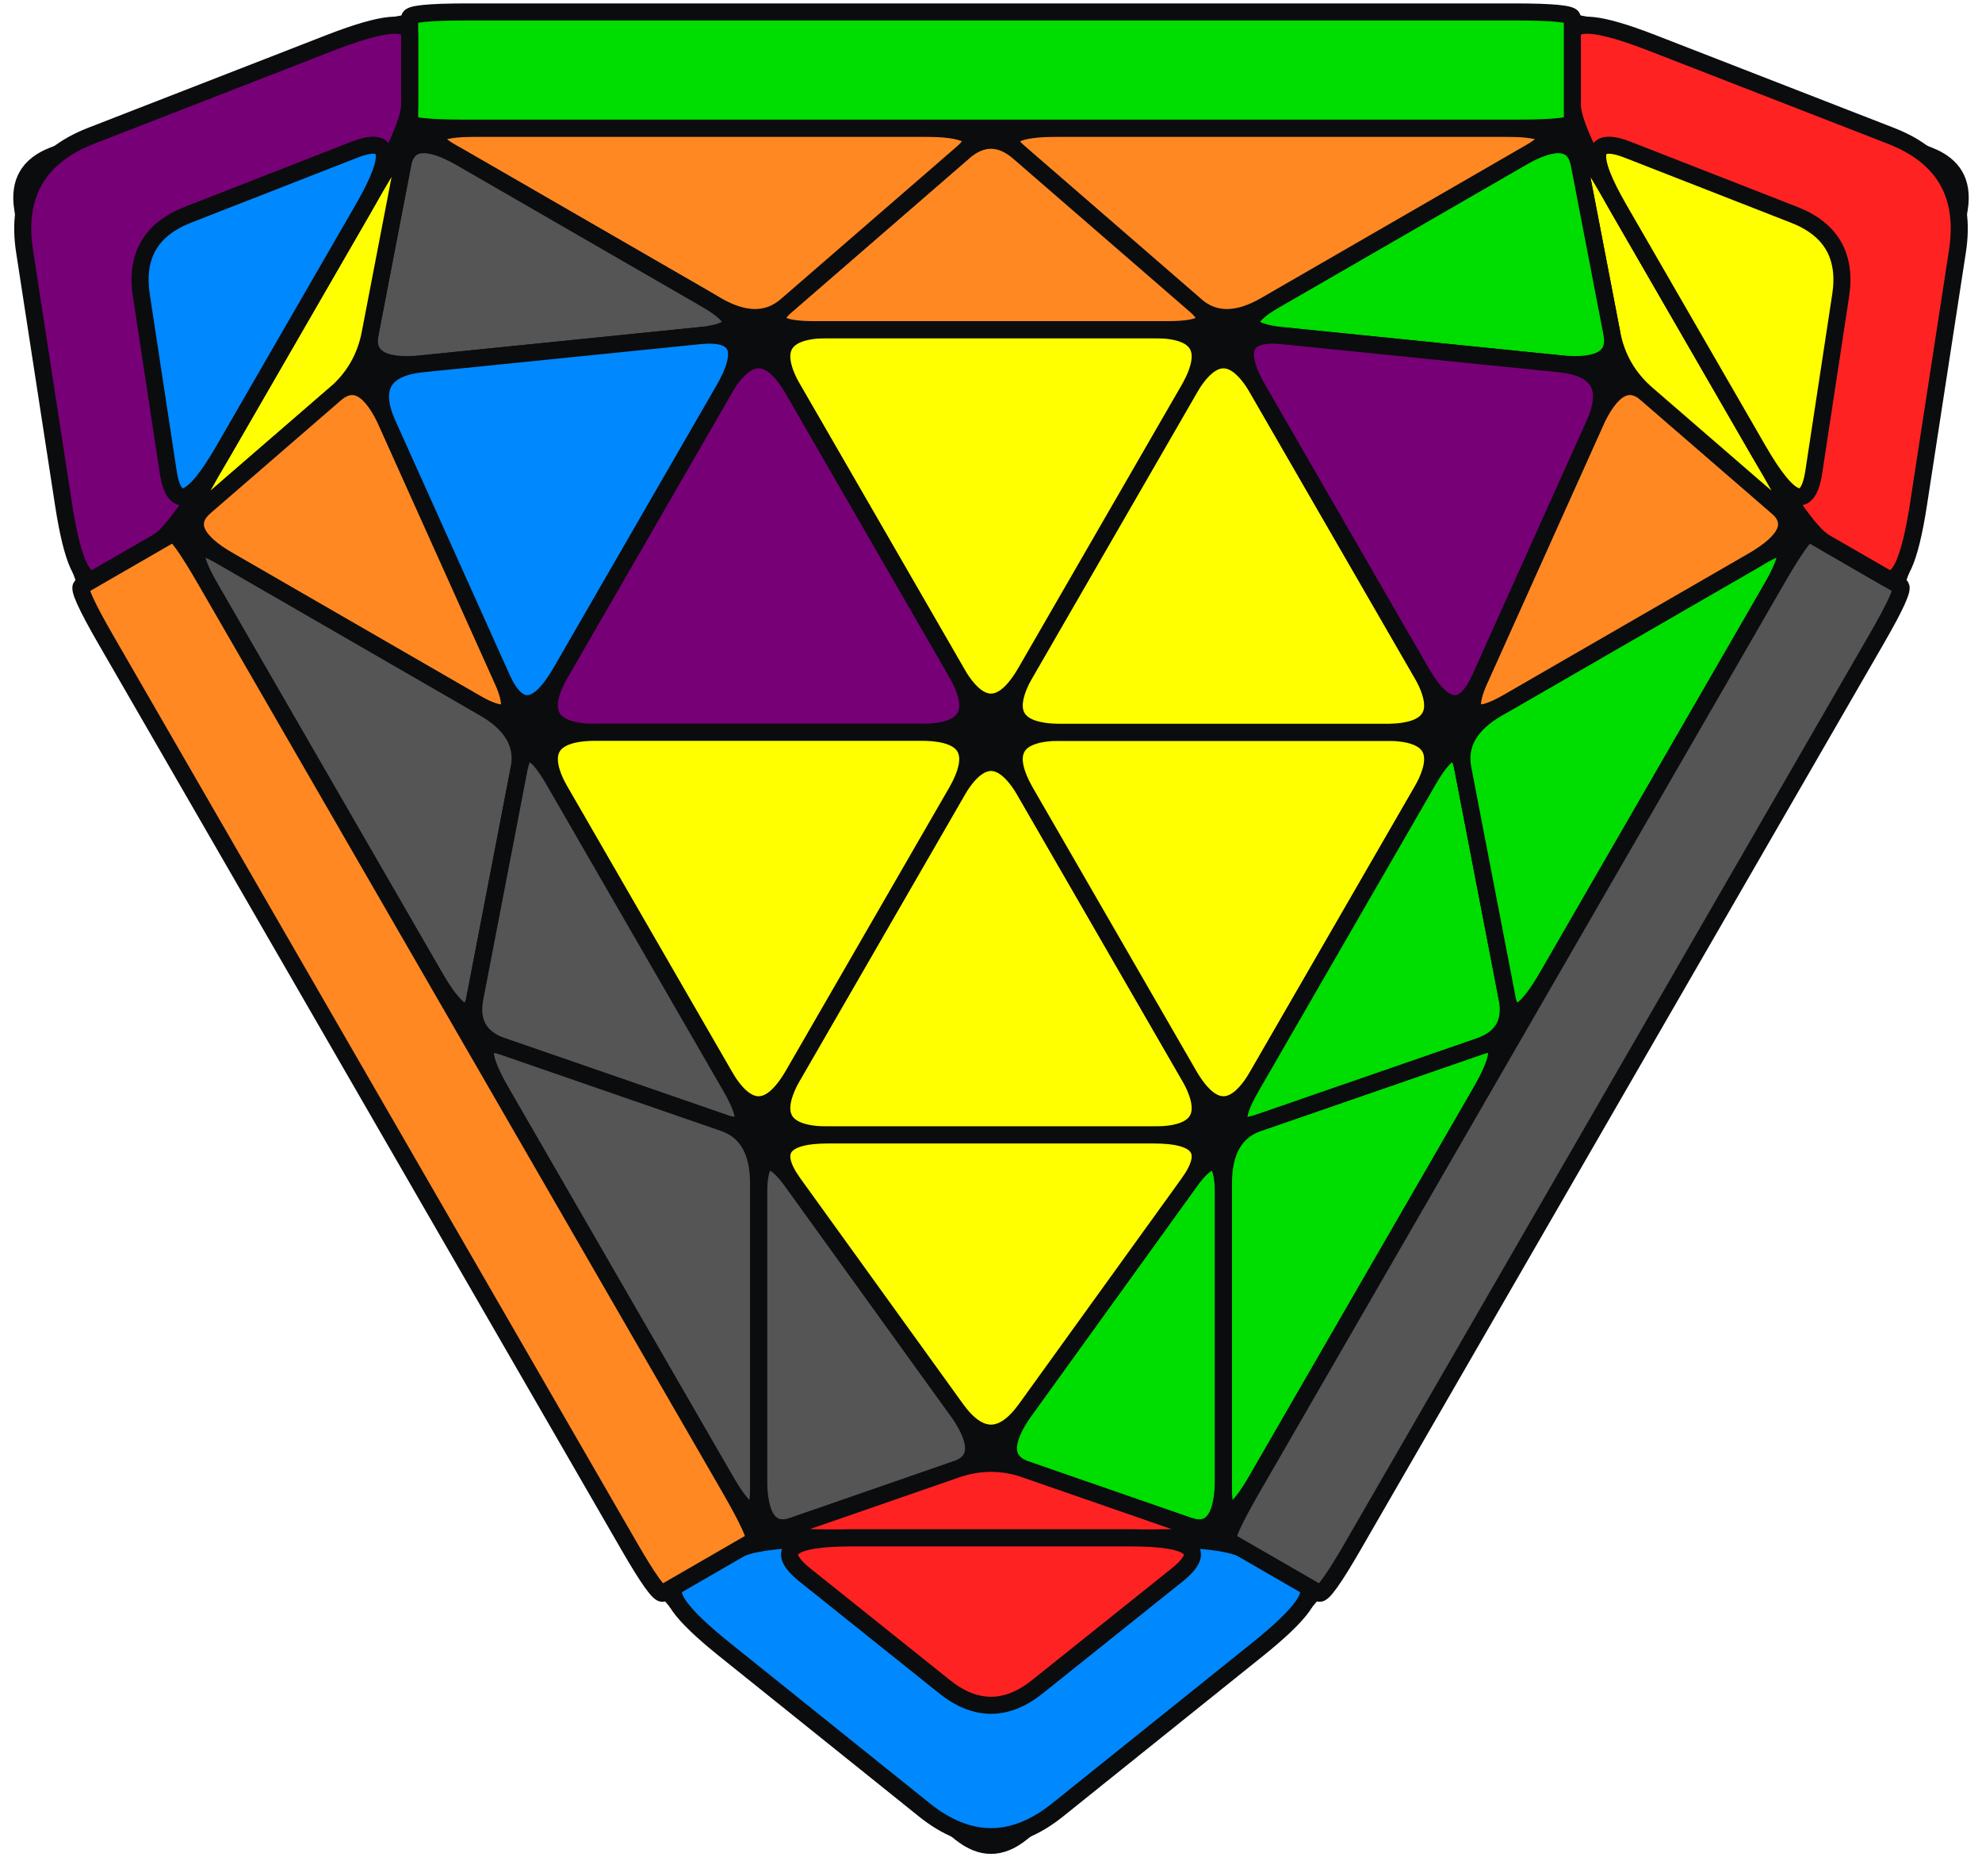
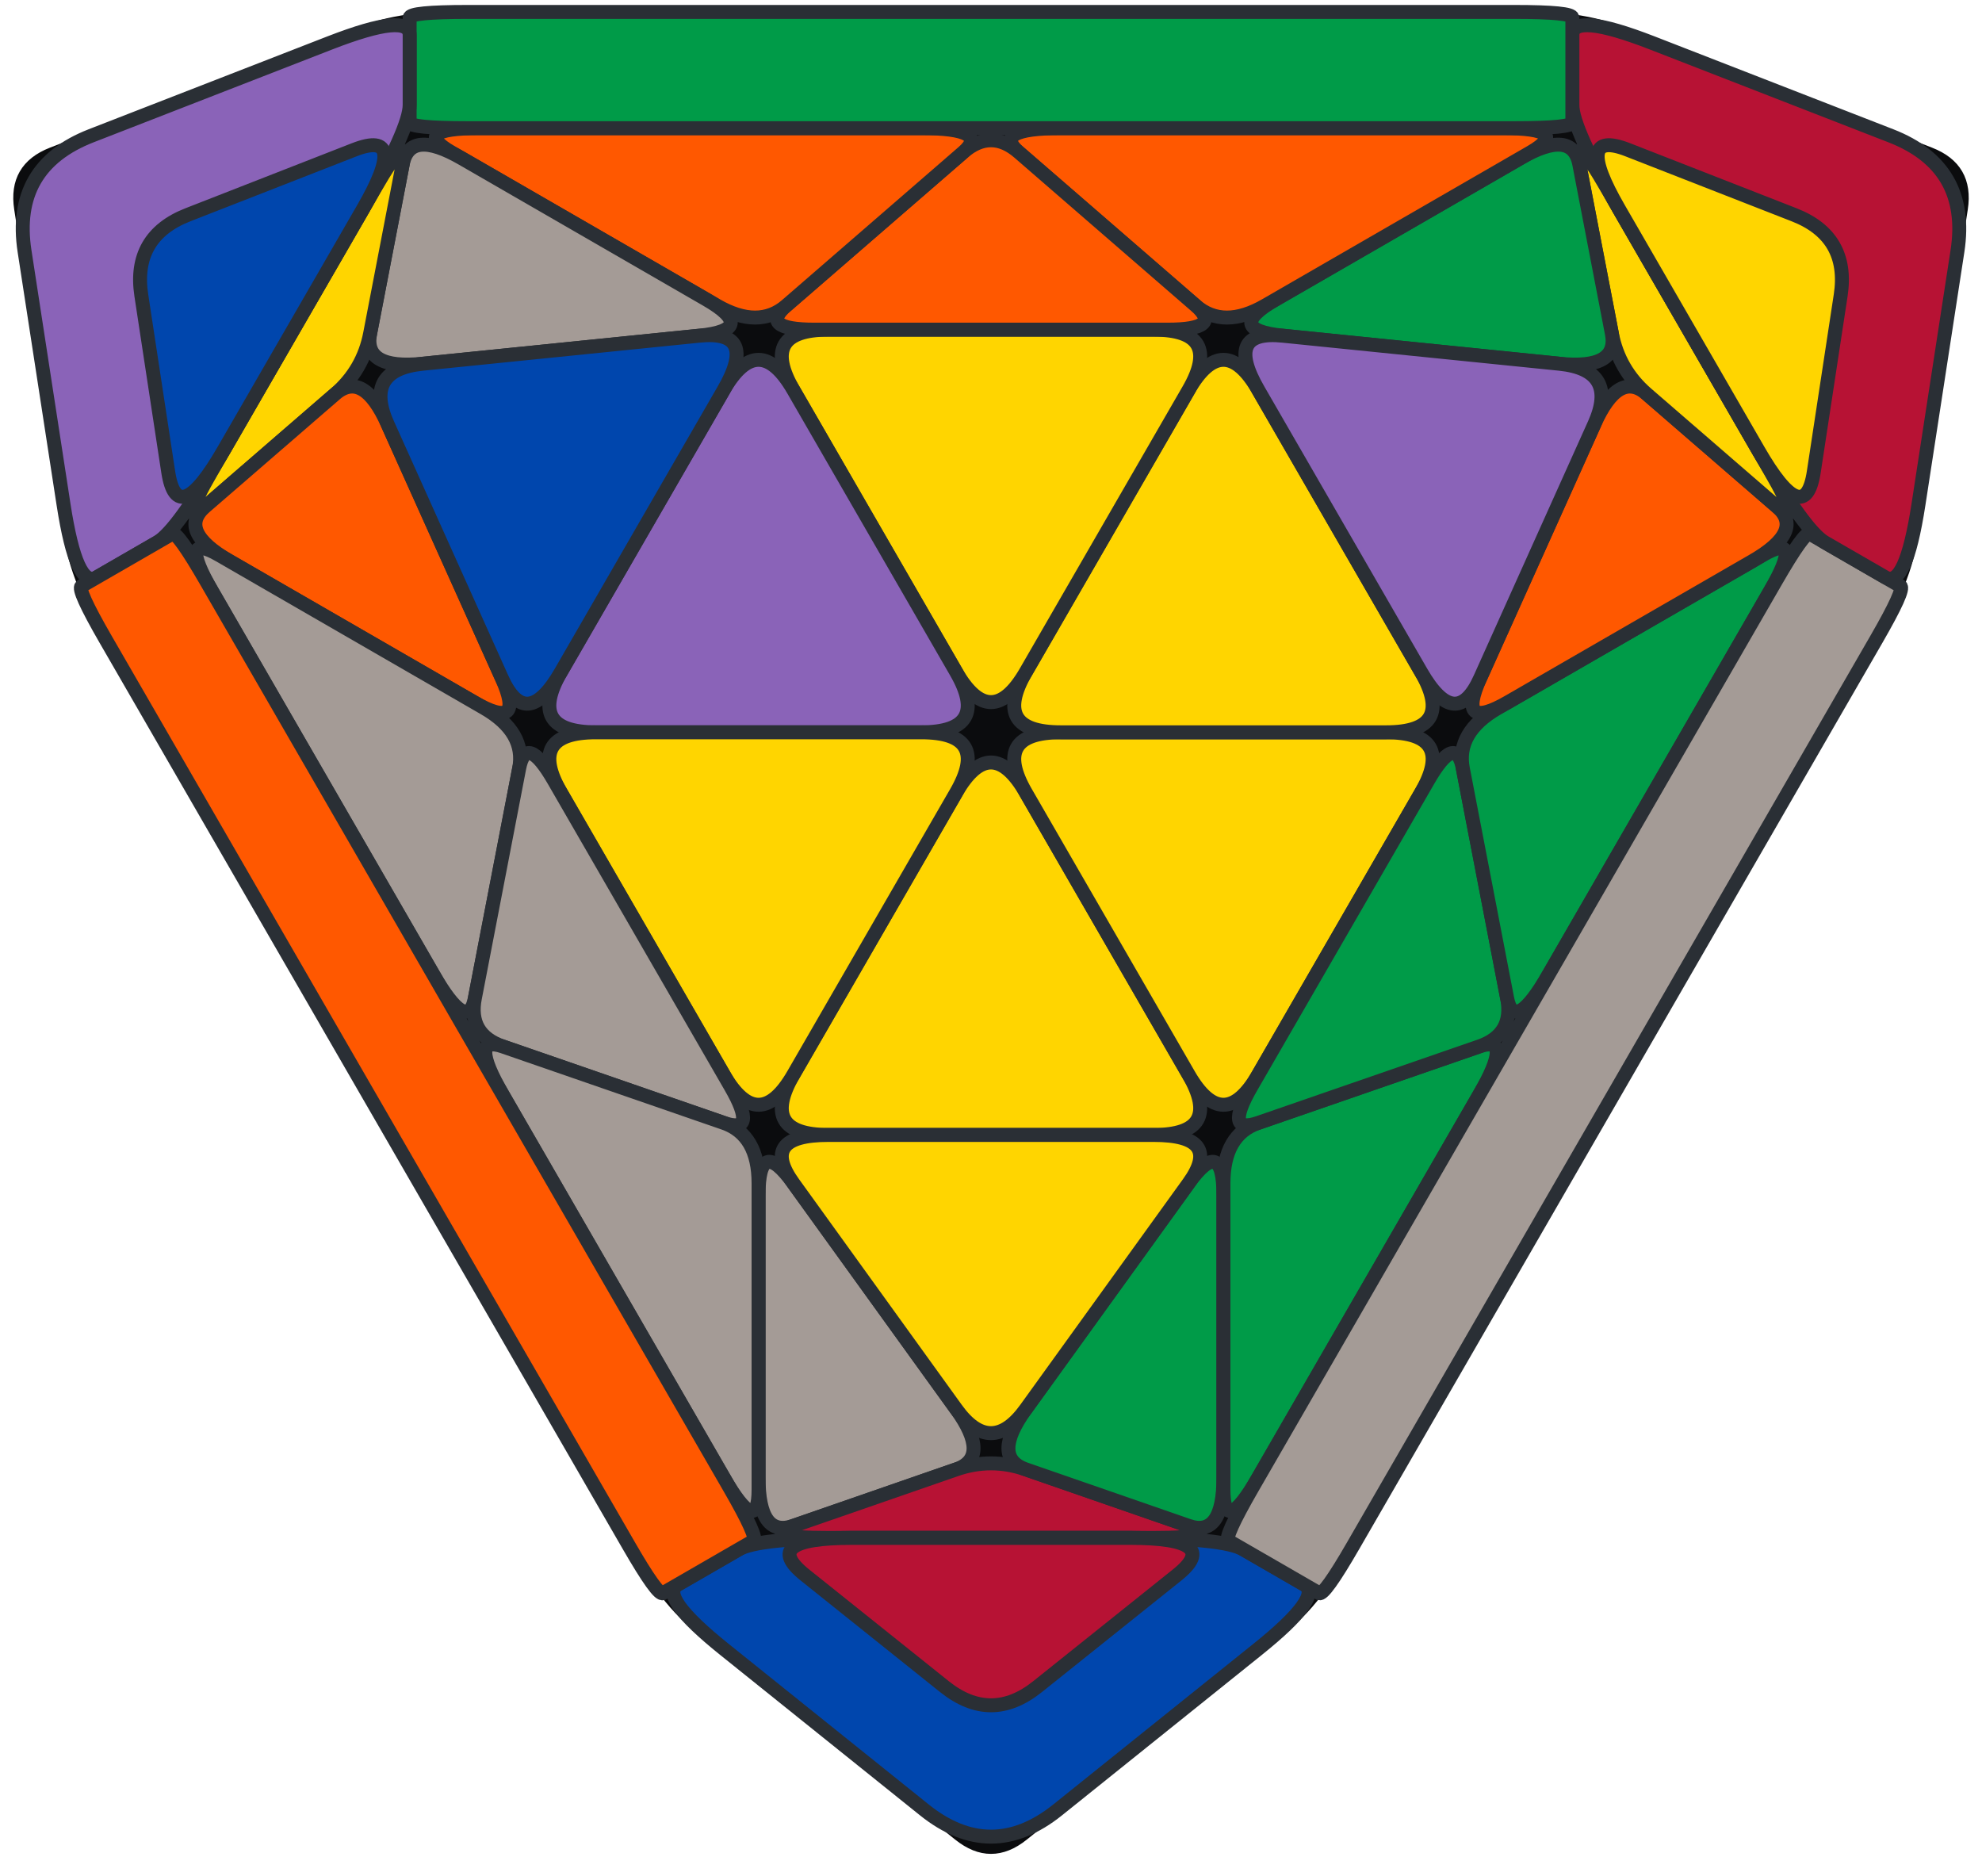
<svg xmlns="http://www.w3.org/2000/svg" viewBox="-12.79 -9.45 25.58 24.2" role="img" aria-label="PF 8 PF case, FTO 3-Look L3T case diagram">
+   <rect x="-10.95" y="24.08" width="27.2" height="NaN" fill="#f5f5f0" rx="2.5" />
  <path d="M-3.869 11.491L-0.430 14.251Q0.000 14.596,0.430 14.251L3.869 11.491 L0.430 14.251L3.869 11.491Q4.299 11.146,5.049 9.847L11.052 -0.550 L5.049 9.847L11.052 -0.550Q11.802 -1.850,11.886 -2.395L12.557 -6.753 L11.886 -2.395L12.557 -6.753Q12.641 -7.298,12.127 -7.498L8.017 -9.096 L12.127 -7.498L8.017 -9.096Q7.503 -9.296,6.003 -9.296L-6.003 -9.296 L6.003 -9.296L-6.003 -9.296Q-7.503 -9.296,-8.017 -9.096L-12.127 -7.498 L-8.017 -9.096L-12.127 -7.498Q-12.641 -7.298,-12.557 -6.753L-11.886 -2.395 L-12.557 -6.753L-11.886 -2.395Q-11.802 -1.850,-11.052 -0.550L-5.049 9.847 L-11.052 -0.550L-5.049 9.847Q-4.299 11.146,-3.869 11.491L-0.430 14.251Z" fill="#0b0c0e" stroke="#0b0c0e" stroke-width="0.1" stroke-linejoin="round" />
-   <path d="M-0.450 0.779L-2.550 4.417Q-3.000 5.196,-2.100 5.196L2.100 5.196 L-2.100 5.196L2.100 5.196Q3.000 5.196,2.550 4.417L0.450 0.779 L2.550 4.417L0.450 0.779Q0.000 0.000,-0.450 0.779L-2.550 4.417Z" fill="#ff0" stroke="#0b0c0e" stroke-width="0.22" stroke-linejoin="round" />
-   <path d="M-3.000 5.976L-3.000 9.616Q-3.000 10.396,-2.550 10.240L-0.450 9.512 L-2.550 10.240L-0.450 9.512Q0.000 9.356,-0.450 8.732L-2.550 5.820 L-0.450 8.732L-2.550 5.820Q-3.000 5.196,-3.000 5.976L-3.000 9.616Z" fill="#555" stroke="#0b0c0e" stroke-width="0.22" stroke-linejoin="round" />
-   <path d="M-2.100 10.396L2.100 10.396Q3.000 10.396,2.550 10.240L0.450 9.512 L2.550 10.240L0.450 9.512Q0.000 9.356,-0.450 9.512L-2.550 10.240 L-0.450 9.512L-2.550 10.240Q-3.000 10.396,-2.100 10.396L2.100 10.396Z" fill="#f22" stroke="#0b0c0e" stroke-width="0.22" stroke-linejoin="round" />
-   <path d="M3.000 9.616L3.000 5.976Q3.000 5.196,2.550 5.820L0.450 8.732 L2.550 5.820L0.450 8.732Q0.000 9.356,0.450 9.512L2.550 10.240 L0.450 9.512L2.550 10.240Q3.000 10.396,3.000 9.616L3.000 5.976Z" fill="#0d0" stroke="#0b0c0e" stroke-width="0.22" stroke-linejoin="round" />
-   <path d="M2.100 5.196L-2.100 5.196Q-3.000 5.196,-2.550 5.820L-0.450 8.732 L-2.550 5.820L-0.450 8.732Q0.000 9.356,0.450 8.732L2.550 5.820 L0.450 8.732L2.550 5.820Q3.000 5.196,2.100 5.196L-2.100 5.196Z" fill="#ff0" stroke="#0b0c0e" stroke-width="0.22" stroke-linejoin="round" />
-   <path d="M0.450 0.779L2.550 4.417Q3.000 5.196,3.450 4.417L5.550 0.779 L3.450 4.417L5.550 0.779Q6.000 0.000,5.100 0.000L0.900 0.000 L5.100 0.000L0.900 0.000Q0.000 0.000,0.450 0.779L2.550 4.417Z" fill="#ff0" stroke="#0b0c0e" stroke-width="0.22" stroke-linejoin="round" />
-   <path d="M3.000 5.820L3.000 9.772Q3.000 10.396,3.450 9.616L6.301 4.678 L3.450 9.616L6.301 4.678Q6.752 3.898,6.301 4.054L3.450 5.040 L6.301 4.054L3.450 5.040Q3.000 5.196,3.000 5.820L3.000 9.772Z" fill="#0d0" stroke="#0b0c0e" stroke-width="0.22" stroke-linejoin="round" />
-   <path d="M5.640 0.624L3.360 4.573Q3.000 5.196,3.450 5.040L6.301 4.054 L3.450 5.040L6.301 4.054Q6.752 3.898,6.661 3.430L6.090 0.468 L6.661 3.430L6.090 0.468Q6.000 0.000,5.640 0.624L3.360 4.573Z" fill="#0d0" stroke="#0b0c0e" stroke-width="0.22" stroke-linejoin="round" />
-   <path d="M6.090 0.468L6.661 3.430Q6.752 3.898,7.202 3.118L10.053 -1.820 L7.202 3.118L10.053 -1.820Q10.503 -2.600,9.963 -2.288L6.540 -0.312 L9.963 -2.288L6.540 -0.312Q6.000 0.000,6.090 0.468L6.661 3.430Z" fill="#0d0" stroke="#0b0c0e" stroke-width="0.22" stroke-linejoin="round" />
-   <path d="M-3.260 10.546L-4.039 10.996Q-4.299 11.146,-3.439 11.836L-0.860 13.906 L-3.439 11.836L-0.860 13.906Q0.000 14.596,0.860 13.906L3.439 11.836 L0.860 13.906L3.439 11.836Q4.299 11.146,4.039 10.996L3.260 10.546 L4.039 10.996L3.260 10.546Q3.000 10.396,1.800 10.396L-1.800 10.396 L1.800 10.396L-1.800 10.396Q-3.000 10.396,-3.260 10.546L-4.039 10.996Z" fill="#08f" stroke="#0b0c0e" stroke-width="0.22" stroke-linejoin="round" />
-   <path d="M-2.400 10.876L-0.600 12.316Q0.000 12.796,0.600 12.316L2.400 10.876 L0.600 12.316L2.400 10.876Q3.000 10.396,1.800 10.396L-1.800 10.396 L1.800 10.396L-1.800 10.396Q-3.000 10.396,-2.400 10.876L-0.600 12.316Z" fill="#f22" stroke="#0b0c0e" stroke-width="0.22" stroke-linejoin="round" />
-   <path d="M3.065 10.434L4.234 11.109Q4.299 11.146,4.674 10.496L11.427 -1.200 L4.674 10.496L11.427 -1.200Q11.802 -1.850,11.737 -1.887L10.568 -2.562 L11.737 -1.887L10.568 -2.562Q10.503 -2.600,10.128 -1.950L3.375 9.746 L10.128 -1.950L3.375 9.746Q3.000 10.396,3.065 10.434L4.234 11.109Z" fill="#555" stroke="#0b0c0e" stroke-width="0.22" stroke-linejoin="round" />
-   <path d="M0.900 0.000L5.100 0.000Q6.000 0.000,5.550 -0.779L3.450 -4.417 L5.550 -0.779L3.450 -4.417Q3.000 -5.196,2.550 -4.417L0.450 -0.779 L2.550 -4.417L0.450 -0.779Q-0.000 -0.000,0.900 0.000L5.100 0.000Z" fill="#ff0" stroke="#0b0c0e" stroke-width="0.22" stroke-linejoin="round" />
-   <path d="M6.675 -0.390L9.828 -2.210Q10.503 -2.600,10.143 -2.912L8.463 -4.366 L10.143 -2.912L8.463 -4.366Q8.103 -4.678,7.787 -3.976L6.315 -0.702 L7.787 -3.976L6.315 -0.702Q6.000 0.000,6.675 -0.390L9.828 -2.210Z" fill="#f82" stroke="#0b0c0e" stroke-width="0.22" stroke-linejoin="round" />
-   <path d="M10.053 -3.379L7.953 -7.017Q7.503 -7.796,7.593 -7.328L8.013 -5.146 L7.593 -7.328L8.013 -5.146Q8.103 -4.678,8.463 -4.366L10.143 -2.912 L8.463 -4.366L10.143 -2.912Q10.503 -2.600,10.053 -3.379L7.953 -7.017Z" fill="#ff0" stroke="#0b0c0e" stroke-width="0.22" stroke-linejoin="round" />
-   <path d="M6.828 -7.406L3.675 -5.586Q3.000 -5.196,3.765 -5.118L7.337 -4.756 L3.765 -5.118L7.337 -4.756Q8.103 -4.678,8.013 -5.146L7.593 -7.328 L8.013 -5.146L7.593 -7.328Q7.503 -7.796,6.828 -7.406L3.675 -5.586Z" fill="#0d0" stroke="#0b0c0e" stroke-width="0.22" stroke-linejoin="round" />
-   <path d="M3.450 -4.417L5.550 -0.779Q6.000 0.000,6.315 -0.702L7.787 -3.976 L6.315 -0.702L7.787 -3.976Q8.103 -4.678,7.337 -4.756L3.765 -5.118 L7.337 -4.756L3.765 -5.118Q3.000 -5.196,3.450 -4.417L5.550 -0.779Z" fill="#707" stroke="#0b0c0e" stroke-width="0.22" stroke-linejoin="round" />
-   <path d="M0.450 -0.779L2.550 -4.417Q3.000 -5.196,2.100 -5.196L-2.100 -5.196 L2.100 -5.196L-2.100 -5.196Q-3.000 -5.196,-2.550 -4.417L-0.450 -0.779 L-2.550 -4.417L-0.450 -0.779Q-0.000 -0.000,0.450 -0.779L2.550 -4.417Z" fill="#ff0" stroke="#0b0c0e" stroke-width="0.22" stroke-linejoin="round" />
-   <path d="M3.540 -5.508L6.963 -7.484Q7.503 -7.796,6.603 -7.796L0.900 -7.796 L6.603 -7.796L0.900 -7.796Q0.000 -7.796,0.360 -7.484L2.640 -5.508 L0.360 -7.484L2.640 -5.508Q3.000 -5.196,3.540 -5.508L6.963 -7.484Z" fill="#f82" stroke="#0b0c0e" stroke-width="0.22" stroke-linejoin="round" />
-   <path d="M-2.280 -5.196L2.280 -5.196Q3.000 -5.196,2.640 -5.508L0.360 -7.484 L2.640 -5.508L0.360 -7.484Q0.000 -7.796,-0.360 -7.484L-2.640 -5.508 L-0.360 -7.484L-2.640 -5.508Q-3.000 -5.196,-2.280 -5.196L2.280 -5.196Z" fill="#f82" stroke="#0b0c0e" stroke-width="0.22" stroke-linejoin="round" />
-   <path d="M-2.640 -5.508L-0.360 -7.484Q0.000 -7.796,-0.900 -7.796L-6.603 -7.796 L-0.900 -7.796L-6.603 -7.796Q-7.503 -7.796,-6.963 -7.484L-3.540 -5.508 L-6.963 -7.484L-3.540 -5.508Q-3.000 -5.196,-2.640 -5.508L-0.360 -7.484Z" fill="#f82" stroke="#0b0c0e" stroke-width="0.22" stroke-linejoin="round" />
-   <path d="M10.763 -2.450L11.543 -2.000Q11.802 -1.850,11.970 -2.940L12.473 -6.208 L11.970 -2.940L12.473 -6.208Q12.641 -7.298,11.613 -7.698L8.531 -8.897 L11.613 -7.698L8.531 -8.897Q7.503 -9.296,7.503 -8.996L7.503 -8.096 L7.503 -8.996L7.503 -8.096Q7.503 -7.796,8.103 -6.757L9.903 -3.639 L8.103 -6.757L9.903 -3.639Q10.503 -2.600,10.763 -2.450L11.543 -2.000Z" fill="#f22" stroke="#0b0c0e" stroke-width="0.22" stroke-linejoin="round" />
-   <path d="M10.619 -3.360L10.966 -5.638Q11.082 -6.398,10.366 -6.678L8.219 -7.517 L10.366 -6.678L8.219 -7.517Q7.503 -7.796,8.103 -6.757L9.903 -3.639 L8.103 -6.757L9.903 -3.639Q10.503 -2.600,10.619 -3.360L10.966 -5.638Z" fill="#ff0" stroke="#0b0c0e" stroke-width="0.22" stroke-linejoin="round" />
-   <path d="M7.503 -7.871L7.503 -9.221Q7.503 -9.296,6.753 -9.296L-6.753 -9.296 L6.753 -9.296L-6.753 -9.296Q-7.503 -9.296,-7.503 -9.221L-7.503 -7.871 L-7.503 -9.221L-7.503 -7.871Q-7.503 -7.796,-6.753 -7.796L6.753 -7.796 L-6.753 -7.796L6.753 -7.796Q7.503 -7.796,7.503 -7.871L7.503 -9.221Z" fill="#0d0" stroke="#0b0c0e" stroke-width="0.22" stroke-linejoin="round" />
-   <path d="M-0.450 -0.779L-2.550 -4.417Q-3.000 -5.196,-3.450 -4.417L-5.550 -0.779 L-3.450 -4.417L-5.550 -0.779Q-6.000 0.000,-5.100 0.000L-0.900 0.000 L-5.100 0.000L-0.900 0.000Q0.000 0.000,-0.450 -0.779L-2.550 -4.417Z" fill="#707" stroke="#0b0c0e" stroke-width="0.22" stroke-linejoin="round" />
-   <path d="M-3.675 -5.586L-6.828 -7.406Q-7.503 -7.796,-7.593 -7.328L-8.013 -5.146 L-7.593 -7.328L-8.013 -5.146Q-8.103 -4.678,-7.337 -4.756L-3.765 -5.118 L-7.337 -4.756L-3.765 -5.118Q-3.000 -5.196,-3.675 -5.586L-6.828 -7.406Z" fill="#555" stroke="#0b0c0e" stroke-width="0.22" stroke-linejoin="round" />
-   <path d="M-7.953 -7.017L-10.053 -3.379Q-10.503 -2.600,-10.143 -2.912L-8.463 -4.366 L-10.143 -2.912L-8.463 -4.366Q-8.103 -4.678,-8.013 -5.146L-7.593 -7.328 L-8.013 -5.146L-7.593 -7.328Q-7.503 -7.796,-7.953 -7.017L-10.053 -3.379Z" fill="#ff0" stroke="#0b0c0e" stroke-width="0.22" stroke-linejoin="round" />
-   <path d="M-9.828 -2.210L-6.675 -0.390Q-6.000 0.000,-6.315 -0.702L-7.787 -3.976 L-6.315 -0.702L-7.787 -3.976Q-8.103 -4.678,-8.463 -4.366L-10.143 -2.912 L-8.463 -4.366L-10.143 -2.912Q-10.503 -2.600,-9.828 -2.210L-6.675 -0.390Z" fill="#f82" stroke="#0b0c0e" stroke-width="0.22" stroke-linejoin="round" />
-   <path d="M-5.550 -0.779L-3.450 -4.417Q-3.000 -5.196,-3.765 -5.118L-7.337 -4.756 L-3.765 -5.118L-7.337 -4.756Q-8.103 -4.678,-7.787 -3.976L-6.315 -0.702 L-7.787 -3.976L-6.315 -0.702Q-6.000 0.000,-5.550 -0.779L-3.450 -4.417Z" fill="#08f" stroke="#0b0c0e" stroke-width="0.22" stroke-linejoin="round" />
-   <path d="M-0.900 0.000L-5.100 0.000Q-6.000 0.000,-5.550 0.779L-3.450 4.417 L-5.550 0.779L-3.450 4.417Q-3.000 5.196,-2.550 4.417L-0.450 0.779 L-2.550 4.417L-0.450 0.779Q0.000 0.000,-0.900 0.000L-5.100 0.000Z" fill="#ff0" stroke="#0b0c0e" stroke-width="0.22" stroke-linejoin="round" />
-   <path d="M-6.540 -0.312L-9.963 -2.288Q-10.503 -2.600,-10.053 -1.820L-7.202 3.118 L-10.053 -1.820L-7.202 3.118Q-6.752 3.898,-6.661 3.430L-6.090 0.468 L-6.661 3.430L-6.090 0.468Q-6.000 0.000,-6.540 -0.312L-9.963 -2.288Z" fill="#555" stroke="#0b0c0e" stroke-width="0.22" stroke-linejoin="round" />
-   <path d="M-3.360 4.573L-5.640 0.624Q-6.000 0.000,-6.090 0.468L-6.661 3.430 L-6.090 0.468L-6.661 3.430Q-6.752 3.898,-6.301 4.054L-3.450 5.040 L-6.301 4.054L-3.450 5.040Q-3.000 5.196,-3.360 4.573L-5.640 0.624Z" fill="#555" stroke="#0b0c0e" stroke-width="0.22" stroke-linejoin="round" />
-   <path d="M-3.450 5.040L-6.301 4.054Q-6.752 3.898,-6.301 4.678L-3.450 9.616 L-6.301 4.678L-3.450 9.616Q-3.000 10.396,-3.000 9.772L-3.000 5.820 L-3.000 9.772L-3.000 5.820Q-3.000 5.196,-3.450 5.040L-6.301 4.054Z" fill="#555" stroke="#0b0c0e" stroke-width="0.22" stroke-linejoin="round" />
-   <path d="M-7.503 -8.096L-7.503 -8.996Q-7.503 -9.296,-8.531 -8.897L-11.613 -7.698 L-8.531 -8.897L-11.613 -7.698Q-12.641 -7.298,-12.473 -6.208L-11.970 -2.940 L-12.473 -6.208L-11.970 -2.940Q-11.802 -1.850,-11.543 -2.000L-10.763 -2.450 L-11.543 -2.000L-10.763 -2.450Q-10.503 -2.600,-9.903 -3.639L-8.103 -6.757 L-9.903 -3.639L-8.103 -6.757Q-7.503 -7.796,-7.503 -8.096L-7.503 -8.996Z" fill="#707" stroke="#0b0c0e" stroke-width="0.22" stroke-linejoin="round" />
-   <path d="M-8.219 -7.517L-10.366 -6.678Q-11.082 -6.398,-10.966 -5.638L-10.619 -3.360 L-10.966 -5.638L-10.619 -3.360Q-10.503 -2.600,-9.903 -3.639L-8.103 -6.757 L-9.903 -3.639L-8.103 -6.757Q-7.503 -7.796,-8.219 -7.517L-10.366 -6.678Z" fill="#08f" stroke="#0b0c0e" stroke-width="0.22" stroke-linejoin="round" />
-   <path d="M-10.568 -2.562L-11.737 -1.887Q-11.802 -1.850,-11.427 -1.200L-4.674 10.496 L-11.427 -1.200L-4.674 10.496Q-4.299 11.146,-4.234 11.109L-3.065 10.434 L-4.234 11.109L-3.065 10.434Q-3.000 10.396,-3.375 9.746L-10.128 -1.950 L-3.375 9.746L-10.128 -1.950Q-10.503 -2.600,-10.568 -2.562L-11.737 -1.887Z" fill="#f82" stroke="#0b0c0e" stroke-width="0.22" stroke-linejoin="round" />
+   <path d="M-0.450 0.779L-2.550 4.417Q-3.000 5.196,-2.100 5.196L2.100 5.196 L-2.100 5.196L2.100 5.196Q3.000 5.196,2.550 4.417L0.450 0.779 L2.550 4.417L0.450 0.779Q0.000 0.000,-0.450 0.779L-2.550 4.417Z" fill="#ffd500" stroke="#2a2f35" stroke-width="0.18" stroke-linejoin="round" />
+   <path d="M-3.000 5.976L-3.000 9.616Q-3.000 10.396,-2.550 10.240L-0.450 9.512 L-2.550 10.240L-0.450 9.512Q0.000 9.356,-0.450 8.732L-2.550 5.820 L-0.450 8.732L-2.550 5.820Q-3.000 5.196,-3.000 5.976L-3.000 9.616Z" fill="#a49b96" stroke="#2a2f35" stroke-width="0.18" stroke-linejoin="round" />
+   <path d="M-2.100 10.396L2.100 10.396Q3.000 10.396,2.550 10.240L0.450 9.512 L2.550 10.240L0.450 9.512Q0.000 9.356,-0.450 9.512L-2.550 10.240 L-0.450 9.512L-2.550 10.240Q-3.000 10.396,-2.100 10.396L2.100 10.396Z" fill="#b71234" stroke="#2a2f35" stroke-width="0.18" stroke-linejoin="round" />
+   <path d="M3.000 9.616L3.000 5.976Q3.000 5.196,2.550 5.820L0.450 8.732 L2.550 5.820L0.450 8.732Q0.000 9.356,0.450 9.512L2.550 10.240 L0.450 9.512L2.550 10.240Q3.000 10.396,3.000 9.616L3.000 5.976Z" fill="#009b48" stroke="#2a2f35" stroke-width="0.18" stroke-linejoin="round" />
+   <path d="M2.100 5.196L-2.100 5.196Q-3.000 5.196,-2.550 5.820L-0.450 8.732 L-2.550 5.820L-0.450 8.732Q0.000 9.356,0.450 8.732L2.550 5.820 L0.450 8.732L2.550 5.820Q3.000 5.196,2.100 5.196L-2.100 5.196Z" fill="#ffd500" stroke="#2a2f35" stroke-width="0.18" stroke-linejoin="round" />
+   <path d="M0.450 0.779L2.550 4.417Q3.000 5.196,3.450 4.417L5.550 0.779 L3.450 4.417L5.550 0.779Q6.000 0.000,5.100 0.000L0.900 0.000 L5.100 0.000L0.900 0.000Q0.000 0.000,0.450 0.779L2.550 4.417Z" fill="#ffd500" stroke="#2a2f35" stroke-width="0.18" stroke-linejoin="round" />
+   <path d="M3.000 5.820L3.000 9.772Q3.000 10.396,3.450 9.616L6.301 4.678 L3.450 9.616L6.301 4.678Q6.752 3.898,6.301 4.054L3.450 5.040 L6.301 4.054L3.450 5.040Q3.000 5.196,3.000 5.820L3.000 9.772Z" fill="#009b48" stroke="#2a2f35" stroke-width="0.18" stroke-linejoin="round" />
+   <path d="M5.640 0.624L3.360 4.573Q3.000 5.196,3.450 5.040L6.301 4.054 L3.450 5.040L6.301 4.054Q6.752 3.898,6.661 3.430L6.090 0.468 L6.661 3.430L6.090 0.468Q6.000 0.000,5.640 0.624L3.360 4.573Z" fill="#009b48" stroke="#2a2f35" stroke-width="0.18" stroke-linejoin="round" />
+   <path d="M6.090 0.468L6.661 3.430Q6.752 3.898,7.202 3.118L10.053 -1.820 L7.202 3.118L10.053 -1.820Q10.503 -2.600,9.963 -2.288L6.540 -0.312 L9.963 -2.288L6.540 -0.312Q6.000 0.000,6.090 0.468L6.661 3.430Z" fill="#009b48" stroke="#2a2f35" stroke-width="0.18" stroke-linejoin="round" />
+   <path d="M-3.260 10.546L-4.039 10.996Q-4.299 11.146,-3.439 11.836L-0.860 13.906 L-3.439 11.836L-0.860 13.906Q0.000 14.596,0.860 13.906L3.439 11.836 L0.860 13.906L3.439 11.836Q4.299 11.146,4.039 10.996L3.260 10.546 L4.039 10.996L3.260 10.546Q3.000 10.396,1.800 10.396L-1.800 10.396 L1.800 10.396L-1.800 10.396Q-3.000 10.396,-3.260 10.546L-4.039 10.996Z" fill="#0046ad" stroke="#2a2f35" stroke-width="0.18" stroke-linejoin="round" />
+   <path d="M-2.400 10.876L-0.600 12.316Q0.000 12.796,0.600 12.316L2.400 10.876 L0.600 12.316L2.400 10.876Q3.000 10.396,1.800 10.396L-1.800 10.396 L1.800 10.396L-1.800 10.396Q-3.000 10.396,-2.400 10.876L-0.600 12.316Z" fill="#b71234" stroke="#2a2f35" stroke-width="0.18" stroke-linejoin="round" />
+   <path d="M3.065 10.434L4.234 11.109Q4.299 11.146,4.674 10.496L11.427 -1.200 L4.674 10.496L11.427 -1.200Q11.802 -1.850,11.737 -1.887L10.568 -2.562 L11.737 -1.887L10.568 -2.562Q10.503 -2.600,10.128 -1.950L3.375 9.746 L10.128 -1.950L3.375 9.746Q3.000 10.396,3.065 10.434L4.234 11.109Z" fill="#a49b96" stroke="#2a2f35" stroke-width="0.18" stroke-linejoin="round" />
+   <path d="M0.900 0.000L5.100 0.000Q6.000 0.000,5.550 -0.779L3.450 -4.417 L5.550 -0.779L3.450 -4.417Q3.000 -5.196,2.550 -4.417L0.450 -0.779 L2.550 -4.417L0.450 -0.779Q-0.000 -0.000,0.900 0.000L5.100 0.000Z" fill="#ffd500" stroke="#2a2f35" stroke-width="0.18" stroke-linejoin="round" />
+   <path d="M6.675 -0.390L9.828 -2.210Q10.503 -2.600,10.143 -2.912L8.463 -4.366 L10.143 -2.912L8.463 -4.366Q8.103 -4.678,7.787 -3.976L6.315 -0.702 L7.787 -3.976L6.315 -0.702Q6.000 0.000,6.675 -0.390L9.828 -2.210Z" fill="#ff5800" stroke="#2a2f35" stroke-width="0.18" stroke-linejoin="round" />
+   <path d="M10.053 -3.379L7.953 -7.017Q7.503 -7.796,7.593 -7.328L8.013 -5.146 L7.593 -7.328L8.013 -5.146Q8.103 -4.678,8.463 -4.366L10.143 -2.912 L8.463 -4.366L10.143 -2.912Q10.503 -2.600,10.053 -3.379L7.953 -7.017Z" fill="#ffd500" stroke="#2a2f35" stroke-width="0.18" stroke-linejoin="round" />
+   <path d="M6.828 -7.406L3.675 -5.586Q3.000 -5.196,3.765 -5.118L7.337 -4.756 L3.765 -5.118L7.337 -4.756Q8.103 -4.678,8.013 -5.146L7.593 -7.328 L8.013 -5.146L7.593 -7.328Q7.503 -7.796,6.828 -7.406L3.675 -5.586Z" fill="#009b48" stroke="#2a2f35" stroke-width="0.18" stroke-linejoin="round" />
+   <path d="M3.450 -4.417L5.550 -0.779Q6.000 0.000,6.315 -0.702L7.787 -3.976 L6.315 -0.702L7.787 -3.976Q8.103 -4.678,7.337 -4.756L3.765 -5.118 L7.337 -4.756L3.765 -5.118Q3.000 -5.196,3.450 -4.417L5.550 -0.779Z" fill="#8a63b8" stroke="#2a2f35" stroke-width="0.18" stroke-linejoin="round" />
+   <path d="M0.450 -0.779L2.550 -4.417Q3.000 -5.196,2.100 -5.196L-2.100 -5.196 L2.100 -5.196L-2.100 -5.196Q-3.000 -5.196,-2.550 -4.417L-0.450 -0.779 L-2.550 -4.417L-0.450 -0.779Q-0.000 -0.000,0.450 -0.779L2.550 -4.417Z" fill="#ffd500" stroke="#2a2f35" stroke-width="0.18" stroke-linejoin="round" />
+   <path d="M3.540 -5.508L6.963 -7.484Q7.503 -7.796,6.603 -7.796L0.900 -7.796 L6.603 -7.796L0.900 -7.796Q0.000 -7.796,0.360 -7.484L2.640 -5.508 L0.360 -7.484L2.640 -5.508Q3.000 -5.196,3.540 -5.508L6.963 -7.484Z" fill="#ff5800" stroke="#2a2f35" stroke-width="0.18" stroke-linejoin="round" />
+   <path d="M-2.280 -5.196L2.280 -5.196Q3.000 -5.196,2.640 -5.508L0.360 -7.484 L2.640 -5.508L0.360 -7.484Q0.000 -7.796,-0.360 -7.484L-2.640 -5.508 L-0.360 -7.484L-2.640 -5.508Q-3.000 -5.196,-2.280 -5.196L2.280 -5.196Z" fill="#ff5800" stroke="#2a2f35" stroke-width="0.18" stroke-linejoin="round" />
+   <path d="M-2.640 -5.508L-0.360 -7.484Q0.000 -7.796,-0.900 -7.796L-6.603 -7.796 L-0.900 -7.796L-6.603 -7.796Q-7.503 -7.796,-6.963 -7.484L-3.540 -5.508 L-6.963 -7.484L-3.540 -5.508Q-3.000 -5.196,-2.640 -5.508L-0.360 -7.484Z" fill="#ff5800" stroke="#2a2f35" stroke-width="0.18" stroke-linejoin="round" />
+   <path d="M10.763 -2.450L11.543 -2.000Q11.802 -1.850,11.970 -2.940L12.473 -6.208 L11.970 -2.940L12.473 -6.208Q12.641 -7.298,11.613 -7.698L8.531 -8.897 L11.613 -7.698L8.531 -8.897Q7.503 -9.296,7.503 -8.996L7.503 -8.096 L7.503 -8.996L7.503 -8.096Q7.503 -7.796,8.103 -6.757L9.903 -3.639 L8.103 -6.757L9.903 -3.639Q10.503 -2.600,10.763 -2.450L11.543 -2.000Z" fill="#b71234" stroke="#2a2f35" stroke-width="0.18" stroke-linejoin="round" />
+   <path d="M10.619 -3.360L10.966 -5.638Q11.082 -6.398,10.366 -6.678L8.219 -7.517 L10.366 -6.678L8.219 -7.517Q7.503 -7.796,8.103 -6.757L9.903 -3.639 L8.103 -6.757L9.903 -3.639Q10.503 -2.600,10.619 -3.360L10.966 -5.638Z" fill="#ffd500" stroke="#2a2f35" stroke-width="0.18" stroke-linejoin="round" />
+   <path d="M7.503 -7.871L7.503 -9.221Q7.503 -9.296,6.753 -9.296L-6.753 -9.296 L6.753 -9.296L-6.753 -9.296Q-7.503 -9.296,-7.503 -9.221L-7.503 -7.871 L-7.503 -9.221L-7.503 -7.871Q-7.503 -7.796,-6.753 -7.796L6.753 -7.796 L-6.753 -7.796L6.753 -7.796Q7.503 -7.796,7.503 -7.871L7.503 -9.221Z" fill="#009b48" stroke="#2a2f35" stroke-width="0.18" stroke-linejoin="round" />
+   <path d="M-0.450 -0.779L-2.550 -4.417Q-3.000 -5.196,-3.450 -4.417L-5.550 -0.779 L-3.450 -4.417L-5.550 -0.779Q-6.000 0.000,-5.100 0.000L-0.900 0.000 L-5.100 0.000L-0.900 0.000Q0.000 0.000,-0.450 -0.779L-2.550 -4.417Z" fill="#8a63b8" stroke="#2a2f35" stroke-width="0.18" stroke-linejoin="round" />
+   <path d="M-3.675 -5.586L-6.828 -7.406Q-7.503 -7.796,-7.593 -7.328L-8.013 -5.146 L-7.593 -7.328L-8.013 -5.146Q-8.103 -4.678,-7.337 -4.756L-3.765 -5.118 L-7.337 -4.756L-3.765 -5.118Q-3.000 -5.196,-3.675 -5.586L-6.828 -7.406Z" fill="#a49b96" stroke="#2a2f35" stroke-width="0.18" stroke-linejoin="round" />
+   <path d="M-7.953 -7.017L-10.053 -3.379Q-10.503 -2.600,-10.143 -2.912L-8.463 -4.366 L-10.143 -2.912L-8.463 -4.366Q-8.103 -4.678,-8.013 -5.146L-7.593 -7.328 L-8.013 -5.146L-7.593 -7.328Q-7.503 -7.796,-7.953 -7.017L-10.053 -3.379Z" fill="#ffd500" stroke="#2a2f35" stroke-width="0.18" stroke-linejoin="round" />
+   <path d="M-9.828 -2.210L-6.675 -0.390Q-6.000 0.000,-6.315 -0.702L-7.787 -3.976 L-6.315 -0.702L-7.787 -3.976Q-8.103 -4.678,-8.463 -4.366L-10.143 -2.912 L-8.463 -4.366L-10.143 -2.912Q-10.503 -2.600,-9.828 -2.210L-6.675 -0.390Z" fill="#ff5800" stroke="#2a2f35" stroke-width="0.18" stroke-linejoin="round" />
+   <path d="M-5.550 -0.779L-3.450 -4.417Q-3.000 -5.196,-3.765 -5.118L-7.337 -4.756 L-3.765 -5.118L-7.337 -4.756Q-8.103 -4.678,-7.787 -3.976L-6.315 -0.702 L-7.787 -3.976L-6.315 -0.702Q-6.000 0.000,-5.550 -0.779L-3.450 -4.417Z" fill="#0046ad" stroke="#2a2f35" stroke-width="0.18" stroke-linejoin="round" />
+   <path d="M-0.900 0.000L-5.100 0.000Q-6.000 0.000,-5.550 0.779L-3.450 4.417 L-5.550 0.779L-3.450 4.417Q-3.000 5.196,-2.550 4.417L-0.450 0.779 L-2.550 4.417L-0.450 0.779Q0.000 0.000,-0.900 0.000L-5.100 0.000Z" fill="#ffd500" stroke="#2a2f35" stroke-width="0.18" stroke-linejoin="round" />
+   <path d="M-6.540 -0.312L-9.963 -2.288Q-10.503 -2.600,-10.053 -1.820L-7.202 3.118 L-10.053 -1.820L-7.202 3.118Q-6.752 3.898,-6.661 3.430L-6.090 0.468 L-6.661 3.430L-6.090 0.468Q-6.000 0.000,-6.540 -0.312L-9.963 -2.288Z" fill="#a49b96" stroke="#2a2f35" stroke-width="0.18" stroke-linejoin="round" />
+   <path d="M-3.360 4.573L-5.640 0.624Q-6.000 0.000,-6.090 0.468L-6.661 3.430 L-6.090 0.468L-6.661 3.430Q-6.752 3.898,-6.301 4.054L-3.450 5.040 L-6.301 4.054L-3.450 5.040Q-3.000 5.196,-3.360 4.573L-5.640 0.624Z" fill="#a49b96" stroke="#2a2f35" stroke-width="0.18" stroke-linejoin="round" />
+   <path d="M-3.450 5.040L-6.301 4.054Q-6.752 3.898,-6.301 4.678L-3.450 9.616 L-6.301 4.678L-3.450 9.616Q-3.000 10.396,-3.000 9.772L-3.000 5.820 L-3.000 9.772L-3.000 5.820Q-3.000 5.196,-3.450 5.040L-6.301 4.054Z" fill="#a49b96" stroke="#2a2f35" stroke-width="0.18" stroke-linejoin="round" />
+   <path d="M-7.503 -8.096L-7.503 -8.996Q-7.503 -9.296,-8.531 -8.897L-11.613 -7.698 L-8.531 -8.897L-11.613 -7.698Q-12.641 -7.298,-12.473 -6.208L-11.970 -2.940 L-12.473 -6.208L-11.970 -2.940Q-11.802 -1.850,-11.543 -2.000L-10.763 -2.450 L-11.543 -2.000L-10.763 -2.450Q-10.503 -2.600,-9.903 -3.639L-8.103 -6.757 L-9.903 -3.639L-8.103 -6.757Q-7.503 -7.796,-7.503 -8.096L-7.503 -8.996Z" fill="#8a63b8" stroke="#2a2f35" stroke-width="0.18" stroke-linejoin="round" />
+   <path d="M-8.219 -7.517L-10.366 -6.678Q-11.082 -6.398,-10.966 -5.638L-10.619 -3.360 L-10.966 -5.638L-10.619 -3.360Q-10.503 -2.600,-9.903 -3.639L-8.103 -6.757 L-9.903 -3.639L-8.103 -6.757Q-7.503 -7.796,-8.219 -7.517L-10.366 -6.678Z" fill="#0046ad" stroke="#2a2f35" stroke-width="0.18" stroke-linejoin="round" />
+   <path d="M-10.568 -2.562L-11.737 -1.887Q-11.802 -1.850,-11.427 -1.200L-4.674 10.496 L-11.427 -1.200L-4.674 10.496Q-4.299 11.146,-4.234 11.109L-3.065 10.434 L-4.234 11.109L-3.065 10.434Q-3.000 10.396,-3.375 9.746L-10.128 -1.950 L-3.375 9.746L-10.128 -1.950Q-10.503 -2.600,-10.568 -2.562L-11.737 -1.887Z" fill="#ff5800" stroke="#2a2f35" stroke-width="0.18" stroke-linejoin="round" />
</svg>
